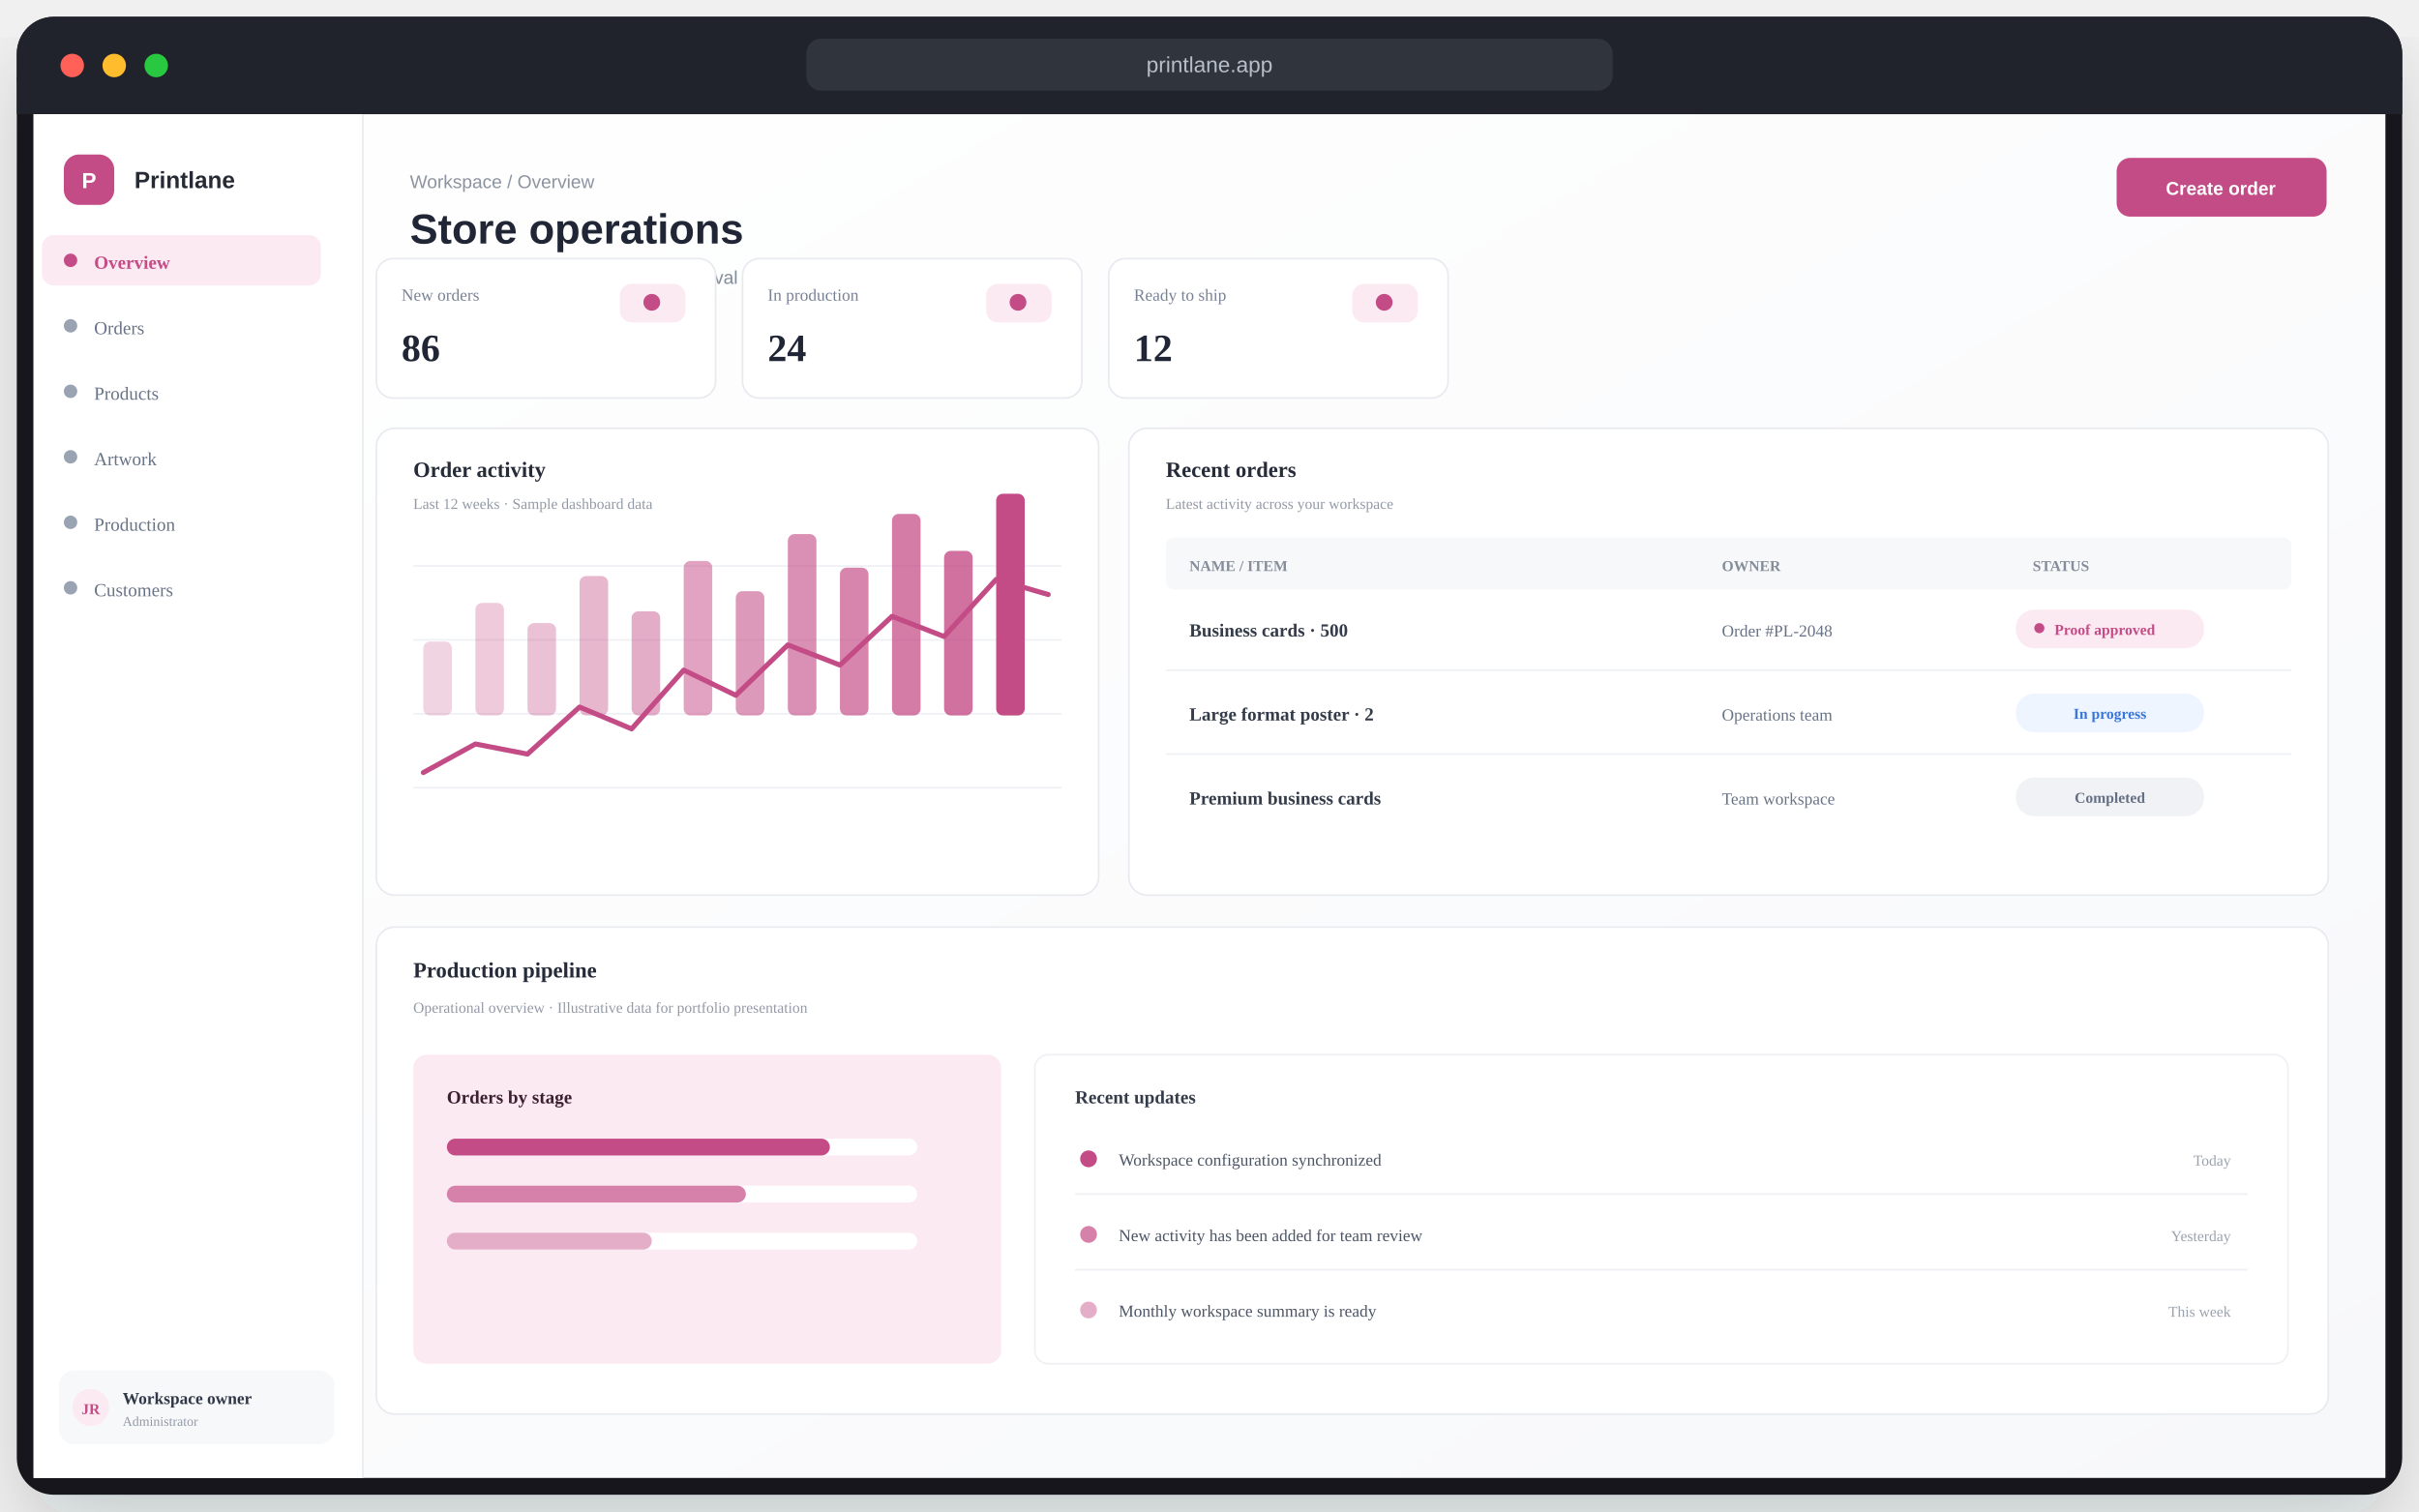
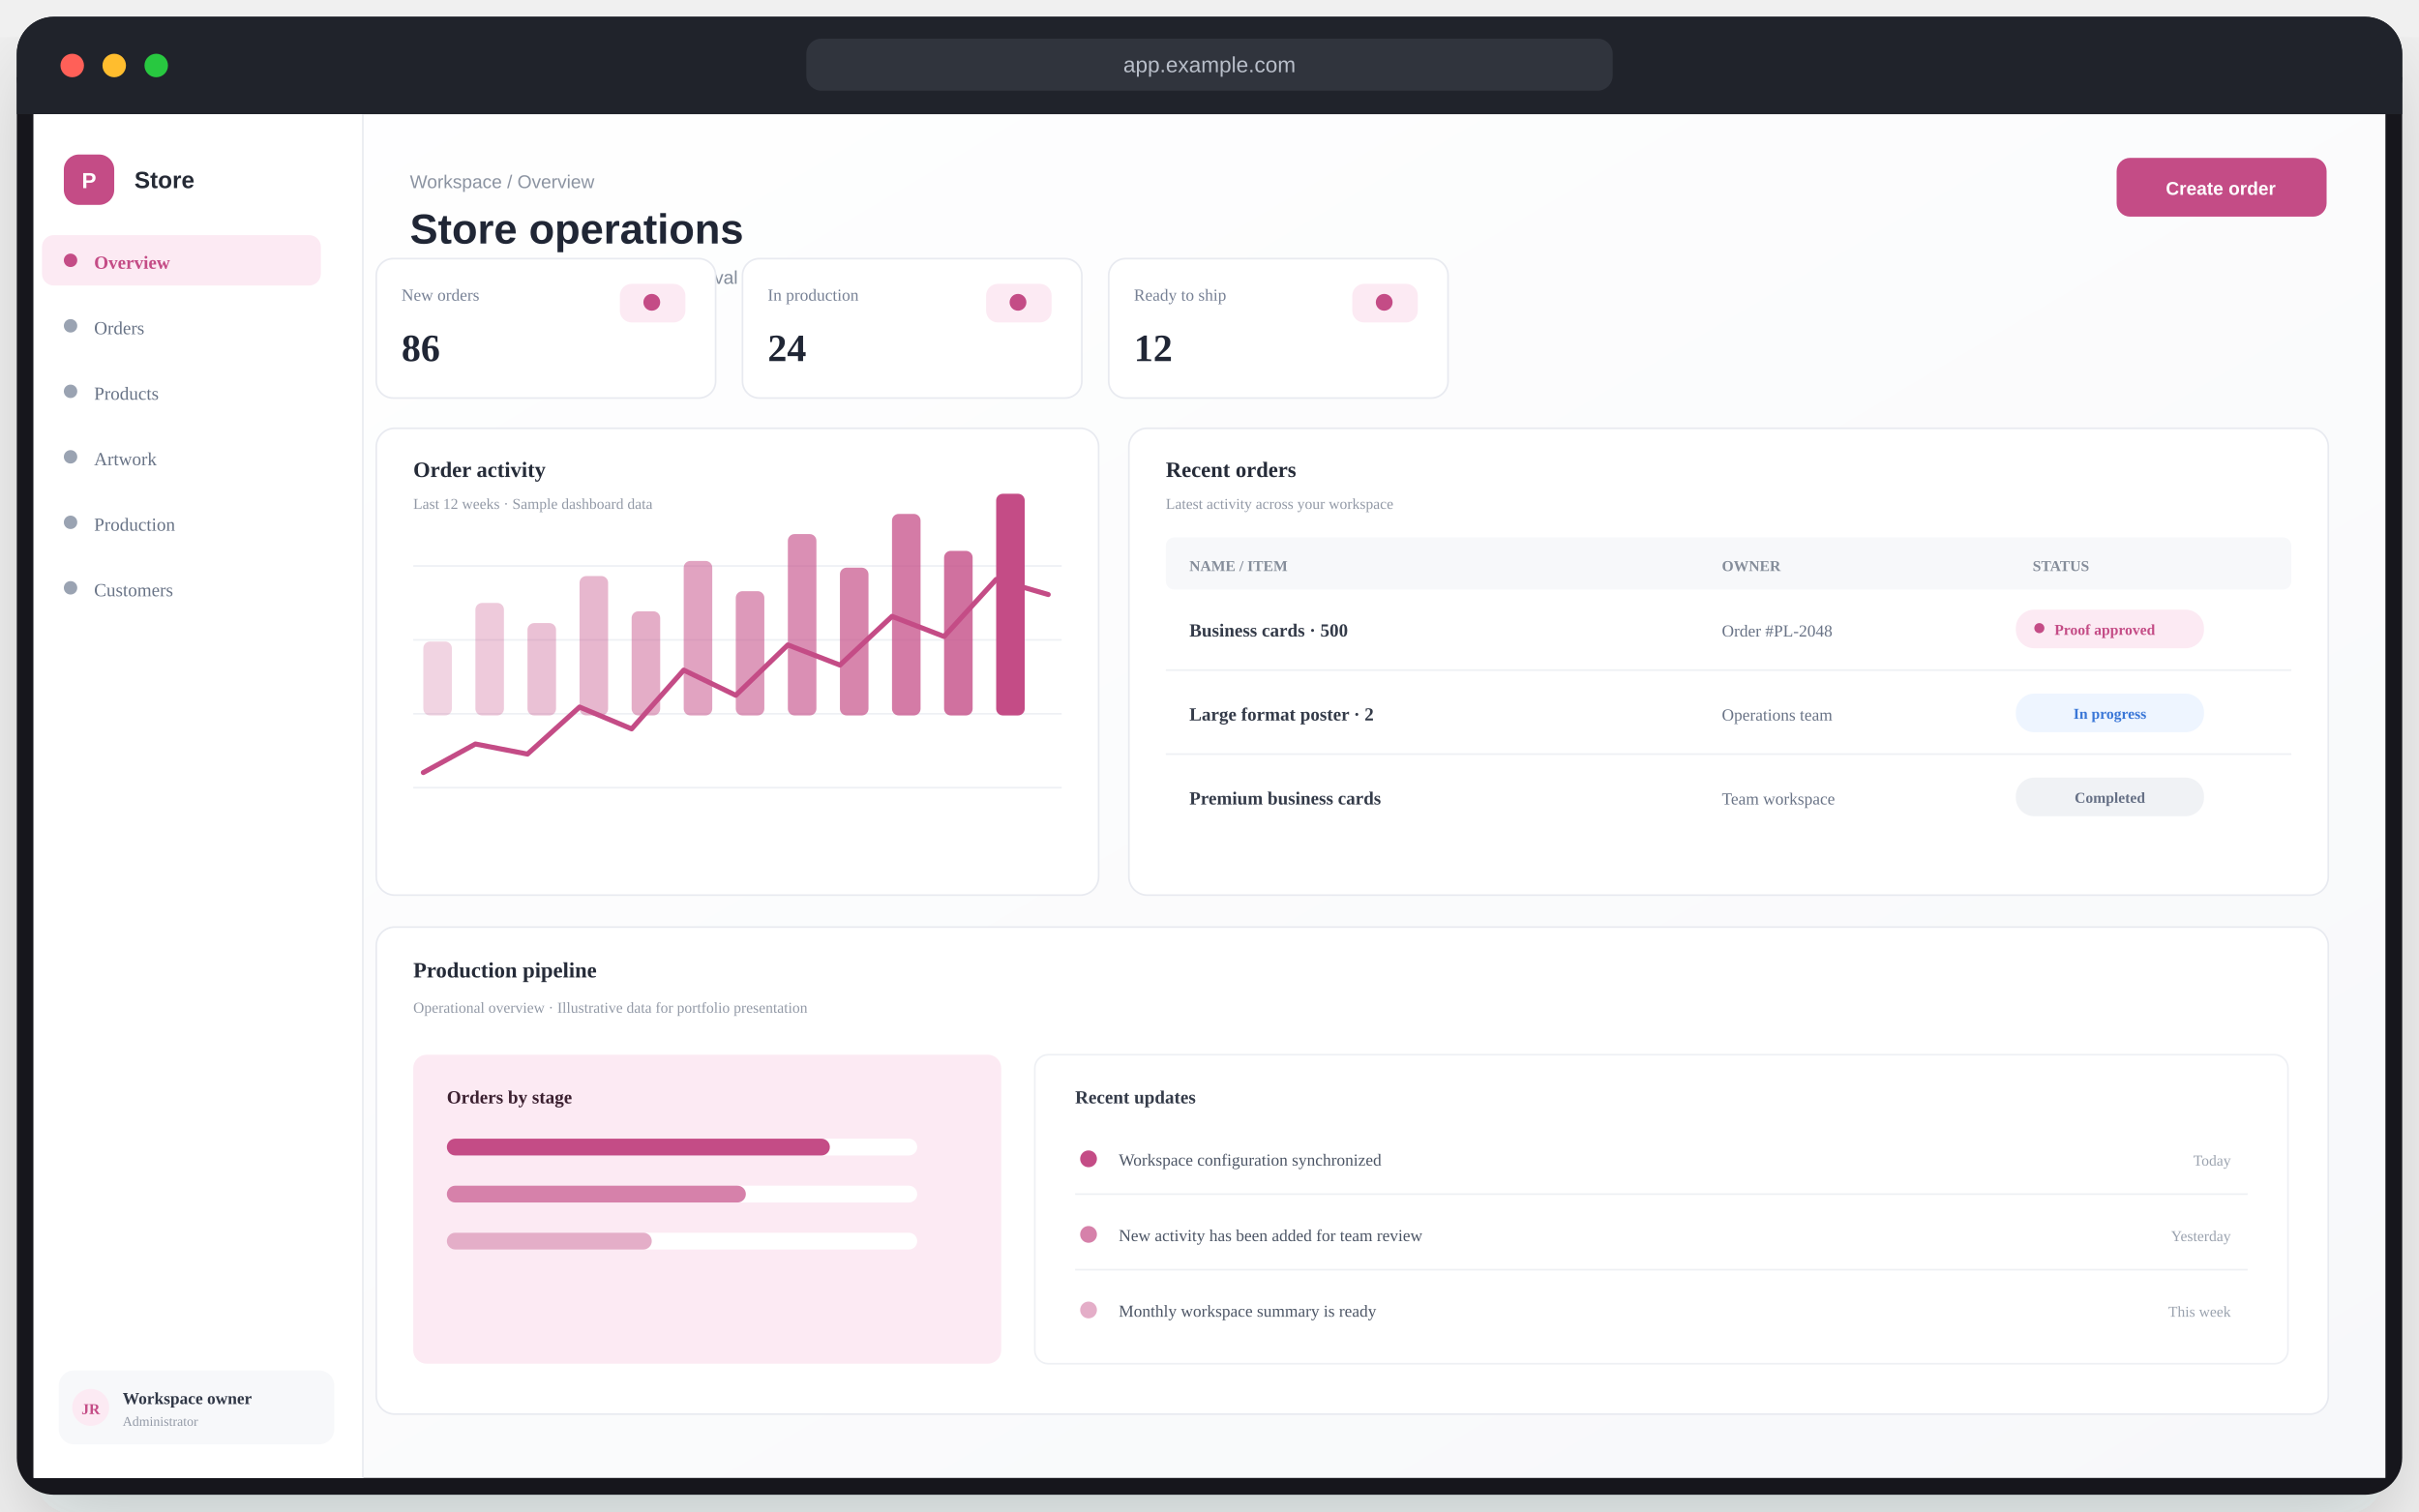
- <svg xmlns="http://www.w3.org/2000/svg" width="1440" height="900" viewBox="0 0 1440 900" role="img" aria-label="Printlane realistic application dashboard preview">
+ <svg xmlns="http://www.w3.org/2000/svg" width="1440" height="900" viewBox="0 0 1440 900" role="img" aria-label="Generic application dashboard preview">
  <defs>
    <linearGradient id="screen" x1="0" y1="0" x2="1" y2="1">
      <stop stop-color="#fff" />
      <stop offset="1" stop-color="#F7F8FA" />
    </linearGradient>
    <filter id="shadow" x="-20%" y="-20%" width="140%" height="150%">
      <feDropShadow dx="0" dy="22" stdDeviation="28" flood-color="#172033" flood-opacity=".18" />
    </filter>
  </defs>
  <rect x="10" y="10" width="1420" height="880" rx="22" fill="#17191F" filter="url(#shadow)" />
  <rect x="10" y="10" width="1420" height="58" rx="22" fill="#20232B" />
  <path d="M10 46H1430V68H10Z" fill="#20232B" />
  <circle cx="43" cy="39" r="7" fill="#FF6058" />
  <circle cx="68" cy="39" r="7" fill="#FFBD2E" />
  <circle cx="93" cy="39" r="7" fill="#28C840" />
  <rect x="480" y="23" width="480" height="31" rx="9" fill="#30343D" />
-   <text x="720" y="43" font-family="Arial,sans-serif" font-size="13" fill="#B8BEC9" text-anchor="middle">printlane.app</text>
+   <text x="720" y="43" font-family="Arial,sans-serif" font-size="13" fill="#B8BEC9" text-anchor="middle">app.example.com</text>
  <rect x="20" y="68" width="1400" height="812" rx="0" fill="url(#screen)" />
  <rect x="20" y="68" width="196" height="812" fill="#fff" />
  <path d="M216 68V880" stroke="#E9EBF0" />
  <rect x="38" y="92" width="30" height="30" rx="9" fill="#C44C86" />
  <text x="53" y="112" font-family="Arial,sans-serif" font-size="13" font-weight="700" fill="#fff" text-anchor="middle">P</text>
-   <text x="80" y="112" font-family="Arial,sans-serif" font-size="14" font-weight="700" fill="#252A35">Printlane</text>
+   <text x="80" y="112" font-family="Arial,sans-serif" font-size="14" font-weight="700" fill="#252A35">Store</text>
  <g>
    <rect x="25" y="140" width="166" height="30" rx="7" fill="#FCEAF3" />
    <circle cx="42" cy="155" r="4" fill="#C44C86" />
    <text x="56" y="160" font-size="11" font-weight="700" fill="#C44C86">Overview</text>
  </g>
  <g>
    <rect x="25" y="179" width="166" height="30" rx="7" fill="transparent" />
    <circle cx="42" cy="194" r="4" fill="#9AA3B2" />
    <text x="56" y="199" font-size="11" font-weight="500" fill="#687386">Orders</text>
  </g>
  <g>
    <rect x="25" y="218" width="166" height="30" rx="7" fill="transparent" />
    <circle cx="42" cy="233" r="4" fill="#9AA3B2" />
    <text x="56" y="238" font-size="11" font-weight="500" fill="#687386">Products</text>
  </g>
  <g>
    <rect x="25" y="257" width="166" height="30" rx="7" fill="transparent" />
    <circle cx="42" cy="272" r="4" fill="#9AA3B2" />
    <text x="56" y="277" font-size="11" font-weight="500" fill="#687386">Artwork</text>
  </g>
  <g>
    <rect x="25" y="296" width="166" height="30" rx="7" fill="transparent" />
    <circle cx="42" cy="311" r="4" fill="#9AA3B2" />
    <text x="56" y="316" font-size="11" font-weight="500" fill="#687386">Production</text>
  </g>
  <g>
    <rect x="25" y="335" width="166" height="30" rx="7" fill="transparent" />
    <circle cx="42" cy="350" r="4" fill="#9AA3B2" />
    <text x="56" y="355" font-size="11" font-weight="500" fill="#687386">Customers</text>
  </g>
  <rect x="35" y="816" width="164" height="44" rx="9" fill="#F7F8FA" />
  <circle cx="54" cy="838" r="11" fill="#FCEAF3" />
  <text x="54" y="842" font-size="9" font-weight="700" text-anchor="middle" fill="#C44C86">JR</text>
  <text x="73" y="836" font-size="10" font-weight="700" fill="#303746">Workspace owner</text>
  <text x="73" y="849" font-size="8" fill="#9299A6">Administrator</text>
  <text x="244" y="112" font-family="Arial,sans-serif" font-size="11" fill="#8B93A1">Workspace / Overview</text>
  <text x="244" y="145" font-family="Arial,sans-serif" font-size="25" font-weight="700" fill="#202635">Store operations</text>
  <text x="244" y="169" font-family="Arial,sans-serif" font-size="11" fill="#818A99">Track print orders from artwork approval to dispatch</text>
  <rect x="1260" y="94" width="125" height="35" rx="8" fill="#C44C86" />
  <text x="1322" y="116" font-family="Arial,sans-serif" font-size="11" font-weight="700" fill="#fff" text-anchor="middle">Create order</text>
  <rect x="224" y="154" width="202" height="83" rx="10" fill="#fff" stroke="#E8EAF0" />
  <text x="239" y="179" font-size="10" fill="#778195">New orders</text>
  <text x="239" y="215" font-size="23" font-weight="700" fill="#202635">86</text>
  <rect x="369" y="169" width="39" height="23" rx="7" fill="#FCEAF3" />
  <circle cx="388" cy="180" r="5" fill="#C44C86" />
  <rect x="442" y="154" width="202" height="83" rx="10" fill="#fff" stroke="#E8EAF0" />
  <text x="457" y="179" font-size="10" fill="#778195">In production</text>
  <text x="457" y="215" font-size="23" font-weight="700" fill="#202635">24</text>
  <rect x="587" y="169" width="39" height="23" rx="7" fill="#FCEAF3" />
  <circle cx="606" cy="180" r="5" fill="#C44C86" />
  <rect x="660" y="154" width="202" height="83" rx="10" fill="#fff" stroke="#E8EAF0" />
  <text x="675" y="179" font-size="10" fill="#778195">Ready to ship</text>
  <text x="675" y="215" font-size="23" font-weight="700" fill="#202635">12</text>
  <rect x="805" y="169" width="39" height="23" rx="7" fill="#FCEAF3" />
  <circle cx="824" cy="180" r="5" fill="#C44C86" />
  <rect x="224" y="255" width="430" height="278" rx="11" fill="#fff" stroke="#E8EAF0" />
  <text x="246" y="284" font-size="13" font-weight="700" fill="#252B38">Order activity</text>
  <text x="246" y="303" font-size="9" fill="#9299A6">Last 12 weeks · Sample dashboard data</text>
  <path d="M246 337H632M246 381H632M246 425H632M246 469H632" stroke="#EEF0F4" stroke-width="1" />
  <rect x="252" y="382" width="17" height="44" rx="4" fill="#C44C86" opacity="0.24" />
  <rect x="283" y="359" width="17" height="67" rx="4" fill="#C44C86" opacity="0.295" />
  <rect x="314" y="371" width="17" height="55" rx="4" fill="#C44C86" opacity="0.35" />
  <rect x="345" y="343" width="17" height="83" rx="4" fill="#C44C86" opacity="0.405" />
  <rect x="376" y="364" width="17" height="62" rx="4" fill="#C44C86" opacity="0.46" />
  <rect x="407" y="334" width="17" height="92" rx="4" fill="#C44C86" opacity="0.515" />
  <rect x="438" y="352" width="17" height="74" rx="4" fill="#C44C86" opacity="0.57" />
  <rect x="469" y="318" width="17" height="108" rx="4" fill="#C44C86" opacity="0.625" />
  <rect x="500" y="338" width="17" height="88" rx="4" fill="#C44C86" opacity="0.68" />
  <rect x="531" y="306" width="17" height="120" rx="4" fill="#C44C86" opacity="0.735" />
  <rect x="562" y="328" width="17" height="98" rx="4" fill="#C44C86" opacity="0.79" />
  <rect x="593" y="294" width="17" height="132" rx="4" fill="#C44C86" opacity="1" />
  <path d="M252 460L283 443L314 449L345 421L376 434L407 399L438 414L469 384L500 396L531 367L562 379L593 345L624 354" fill="none" stroke="#C44C86" stroke-width="3" stroke-linecap="round" stroke-linejoin="round" />
  <rect x="672" y="255" width="714" height="278" rx="11" fill="#fff" stroke="#E8EAF0" />
  <text x="694" y="284" font-size="13" font-weight="700" fill="#252B38">Recent orders</text>
  <text x="694" y="303" font-size="9" fill="#9299A6">Latest activity across your workspace</text>
  <rect x="694" y="320" width="670" height="31" rx="5" fill="#F7F8FA" />
  <text x="708" y="340" font-size="9" font-weight="700" fill="#858D9A">NAME / ITEM</text>
  <text x="1025" y="340" font-size="9" font-weight="700" fill="#858D9A">OWNER</text>
  <text x="1210" y="340" font-size="9" font-weight="700" fill="#858D9A">STATUS</text>
  <text x="708" y="379" font-size="11" font-weight="600" fill="#343B49">Business cards · 500</text>
  <text x="1025" y="379" font-size="10" fill="#697386">Order #PL-2048</text>
  <rect x="1200" y="363" width="112" height="23" rx="11" fill="#FCEAF3" />
  <circle cx="1214" cy="374" r="3" fill="#C44C86" />
  <text x="1223" y="378" font-size="9" font-weight="600" fill="#C44C86">Proof approved</text>
  <path d="M694 399H1364" stroke="#EEF0F4" />
  <text x="708" y="429" font-size="11" font-weight="600" fill="#343B49">Large format poster · 2</text>
  <text x="1025" y="429" font-size="10" fill="#697386">Operations team</text>
  <rect x="1200" y="413" width="112" height="23" rx="11" fill="#EEF5FF" />
  <text x="1256" y="428" font-size="9" font-weight="600" fill="#3976D7" text-anchor="middle">In progress</text>
  <path d="M694 449H1364" stroke="#EEF0F4" />
  <text x="708" y="479" font-size="11" font-weight="600" fill="#343B49">Premium business cards</text>
  <text x="1025" y="479" font-size="10" fill="#697386">Team workspace</text>
  <rect x="1200" y="463" width="112" height="23" rx="11" fill="#F0F2F5" />
  <text x="1256" y="478" font-size="9" font-weight="600" fill="#667085" text-anchor="middle">Completed</text>
  <rect x="224" y="552" width="1162" height="290" rx="11" fill="#fff" stroke="#E8EAF0" />
  <text x="246" y="582" font-size="13" font-weight="700" fill="#252B38">Production pipeline</text>
  <text x="246" y="603" font-size="9" fill="#9299A6">Operational overview · Illustrative data for portfolio presentation</text>
  <rect x="246" y="628" width="350" height="184" rx="8" fill="#FCEAF3" />
  <text x="266" y="657" font-size="11" font-weight="700" fill="#3B2030">Orders by stage</text>
  <rect x="266" y="678" width="280" height="10" rx="5" fill="#fff" />
  <rect x="266" y="678" width="228" height="10" rx="5" fill="#C44C86" />
  <rect x="266" y="706" width="280" height="10" rx="5" fill="#fff" />
  <rect x="266" y="706" width="178" height="10" rx="5" fill="#C44C86" opacity=".7" />
  <rect x="266" y="734" width="280" height="10" rx="5" fill="#fff" />
  <rect x="266" y="734" width="122" height="10" rx="5" fill="#C44C86" opacity=".45" />
  <rect x="616" y="628" width="746" height="184" rx="8" fill="#fff" stroke="#EEF0F4" />
  <text x="640" y="657" font-size="11" font-weight="700" fill="#343B49">Recent updates</text>
  <circle cx="648" cy="690" r="5" fill="#C44C86" />
  <text x="666" y="694" font-size="10" fill="#4C5565">Workspace configuration synchronized</text>
  <text x="1328" y="694" font-size="9" fill="#9AA2AE" text-anchor="end">Today</text>
  <path d="M640 711H1338" stroke="#EEF0F4" />
  <circle cx="648" cy="735" r="5" fill="#C44C86" opacity=".7" />
  <text x="666" y="739" font-size="10" fill="#4C5565">New activity has been added for team review</text>
  <text x="1328" y="739" font-size="9" fill="#9AA2AE" text-anchor="end">Yesterday</text>
  <path d="M640 756H1338" stroke="#EEF0F4" />
  <circle cx="648" cy="780" r="5" fill="#C44C86" opacity=".45" />
  <text x="666" y="784" font-size="10" fill="#4C5565">Monthly workspace summary is ready</text>
  <text x="1328" y="784" font-size="9" fill="#9AA2AE" text-anchor="end">This week</text>
</svg>
